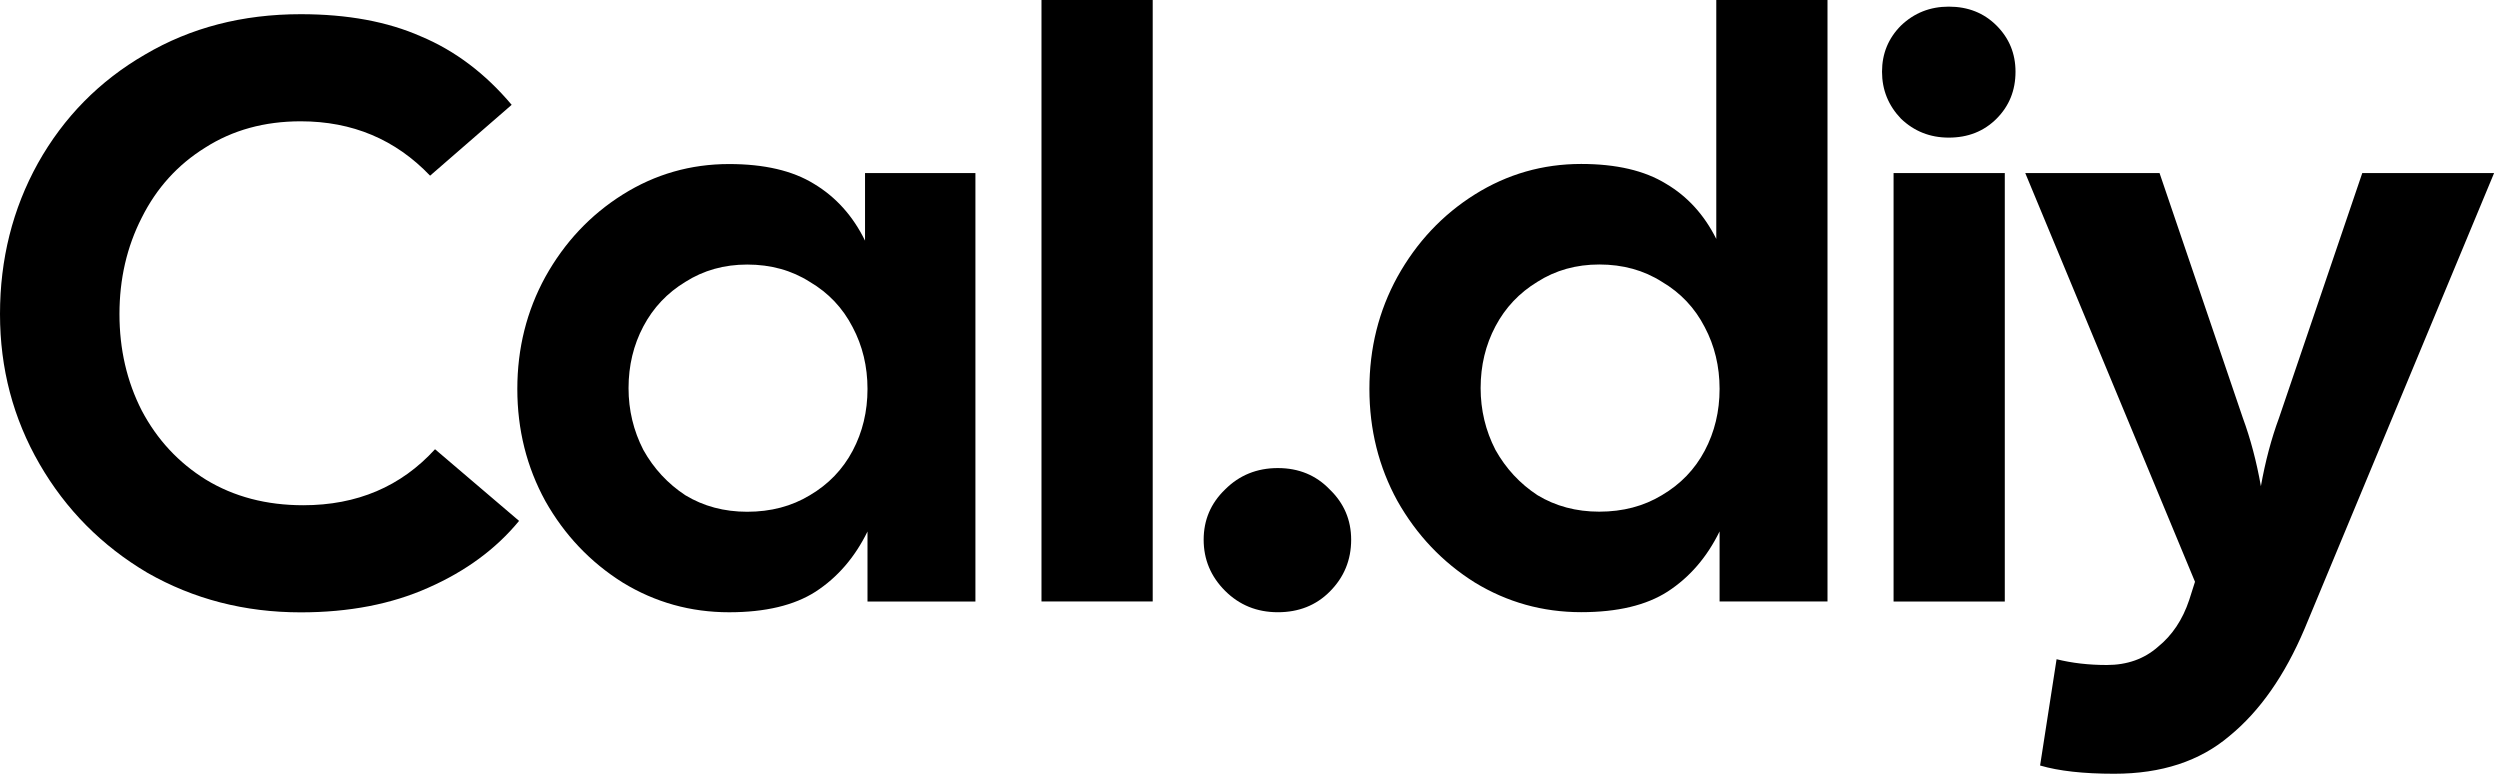
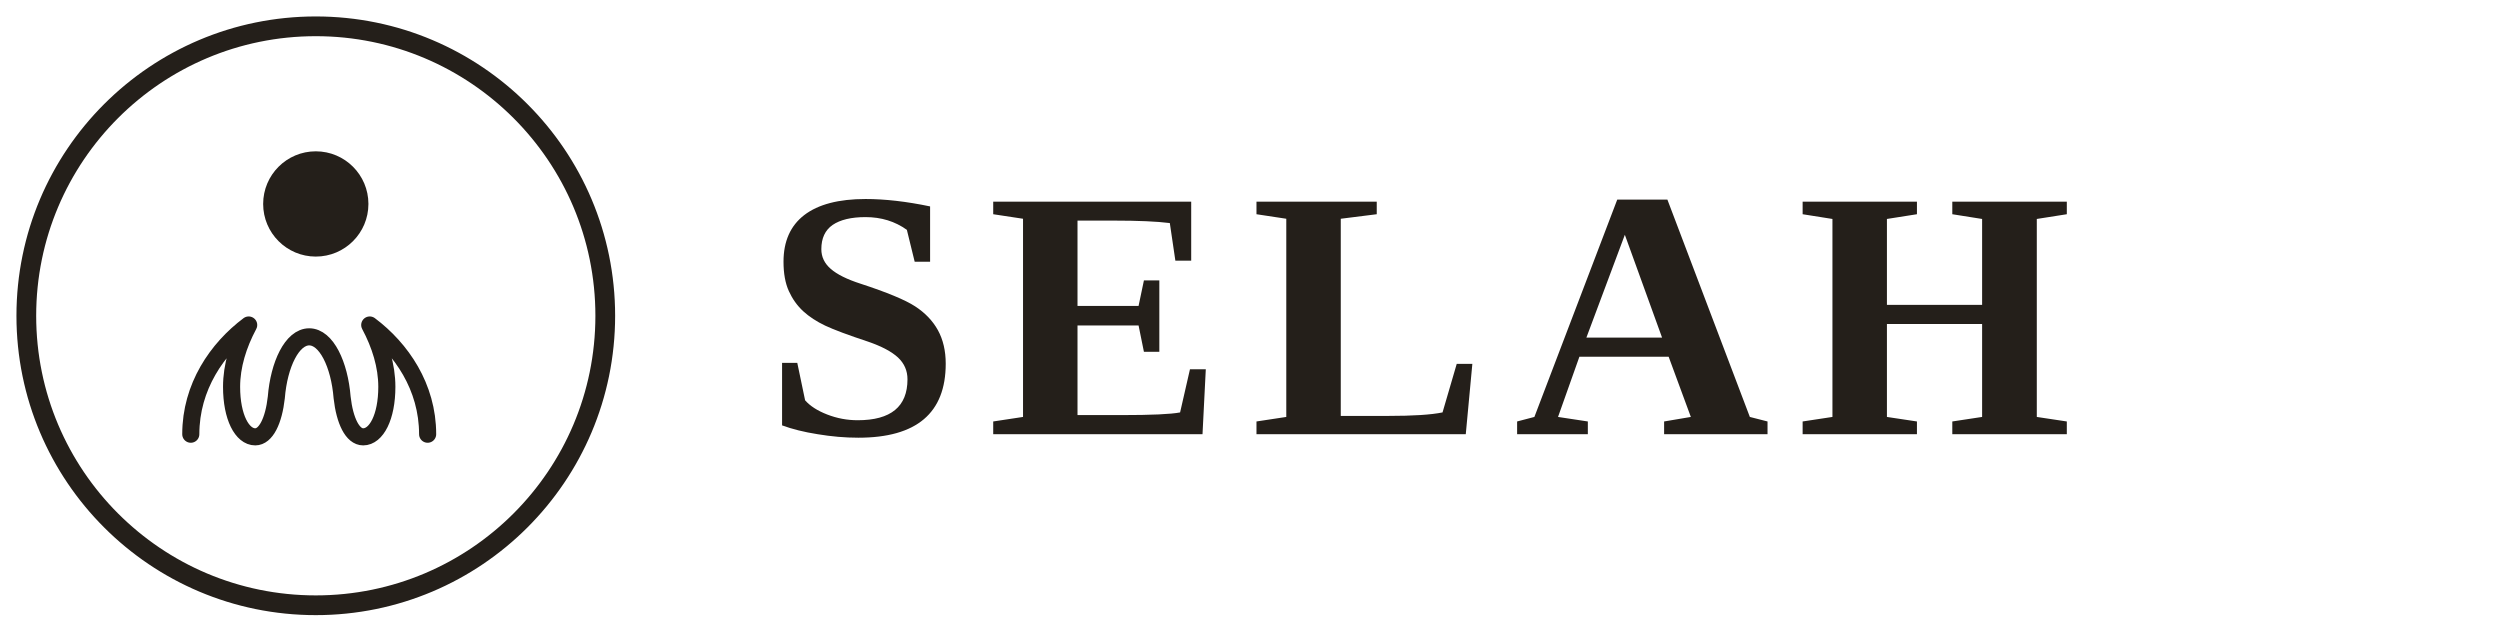
- <svg xmlns="http://www.w3.org/2000/svg" width="84" height="26" viewBox="0 0 84 26" fill="none">
-   <path d="M71.039 25.998C70.005 25.998 69.175 25.906 68.547 25.721L69.101 22.15C69.618 22.279 70.18 22.344 70.79 22.344C71.472 22.344 72.045 22.141 72.506 21.735C72.986 21.347 73.337 20.821 73.558 20.157L73.752 19.548L68.049 5.816H72.561L75.358 14.039C75.616 14.74 75.819 15.506 75.966 16.336C76.114 15.506 76.317 14.74 76.576 14.039L79.372 5.816H83.801L77.434 21.126C76.769 22.695 75.93 23.894 74.915 24.725C73.918 25.574 72.626 25.998 71.039 25.998Z" fill="#000000" />
-   <path d="M63.624 5.815H67.361V20.211H63.624V5.815ZM63.236 2.41C63.236 1.801 63.449 1.284 63.873 0.859C64.316 0.435 64.851 0.223 65.479 0.223C66.125 0.223 66.66 0.435 67.084 0.859C67.509 1.284 67.721 1.801 67.721 2.41C67.721 3.037 67.509 3.563 67.084 3.988C66.66 4.412 66.125 4.624 65.479 4.624C64.851 4.624 64.316 4.412 63.873 3.988C63.449 3.545 63.236 3.019 63.236 2.41Z" fill="#000000" />
-   <path d="M53.127 20.569C51.835 20.569 50.644 20.237 49.555 19.573C48.466 18.89 47.599 17.976 46.953 16.832C46.325 15.688 46.012 14.433 46.012 13.067C46.012 11.701 46.325 10.446 46.953 9.302C47.599 8.139 48.466 7.216 49.555 6.533C50.644 5.851 51.835 5.509 53.127 5.509C54.308 5.509 55.258 5.731 55.978 6.174C56.698 6.598 57.261 7.216 57.667 8.028V0H61.404V20.209H57.778V17.856C57.353 18.724 56.772 19.397 56.033 19.877C55.314 20.339 54.345 20.569 53.127 20.569ZM49.749 13.039C49.749 13.777 49.915 14.47 50.247 15.116C50.598 15.743 51.069 16.251 51.659 16.638C52.268 17.007 52.961 17.192 53.736 17.192C54.529 17.192 55.231 17.007 55.84 16.638C56.467 16.269 56.947 15.771 57.279 15.143C57.611 14.516 57.778 13.824 57.778 13.067C57.778 12.31 57.611 11.618 57.279 10.991C56.947 10.345 56.467 9.837 55.84 9.468C55.231 9.08 54.529 8.887 53.736 8.887C52.961 8.887 52.268 9.08 51.659 9.468C51.05 9.837 50.58 10.335 50.247 10.963C49.915 11.591 49.749 12.283 49.749 13.039Z" fill="#000000" />
-   <path d="M42.935 20.571C42.234 20.571 41.643 20.331 41.163 19.852C40.683 19.372 40.443 18.799 40.443 18.135C40.443 17.471 40.683 16.908 41.163 16.446C41.643 15.966 42.234 15.727 42.935 15.727C43.636 15.727 44.218 15.966 44.679 16.446C45.159 16.908 45.399 17.471 45.399 18.135C45.399 18.818 45.159 19.399 44.679 19.879C44.218 20.341 43.636 20.571 42.935 20.571Z" fill="#000000" />
-   <path d="M34.994 0H38.731V20.209H34.994V0Z" fill="#000000" />
-   <path d="M24.497 20.572C23.205 20.572 22.014 20.24 20.925 19.575C19.837 18.892 18.969 17.979 18.323 16.835C17.696 15.69 17.382 14.435 17.382 13.069C17.382 11.704 17.696 10.449 18.323 9.304C18.969 8.142 19.837 7.219 20.925 6.536C22.014 5.853 23.205 5.512 24.497 5.512C25.678 5.512 26.628 5.733 27.348 6.176C28.086 6.619 28.659 7.256 29.065 8.086V5.816H32.774V20.212H29.148V17.859C28.723 18.726 28.142 19.4 27.404 19.88C26.684 20.341 25.715 20.572 24.497 20.572ZM21.119 13.042C21.119 13.78 21.285 14.472 21.617 15.118C21.968 15.746 22.439 16.253 23.029 16.641C23.639 17.01 24.331 17.195 25.106 17.195C25.899 17.195 26.601 17.01 27.21 16.641C27.837 16.272 28.317 15.773 28.649 15.146C28.982 14.518 29.148 13.826 29.148 13.069C29.148 12.313 28.982 11.621 28.649 10.993C28.317 10.347 27.837 9.84 27.21 9.471C26.601 9.083 25.899 8.889 25.106 8.889C24.331 8.889 23.639 9.083 23.029 9.471C22.42 9.84 21.95 10.338 21.617 10.966C21.285 11.593 21.119 12.285 21.119 13.042Z" fill="#000000" />
-   <path d="M10.105 20.575C8.222 20.575 6.506 20.132 4.955 19.247C3.424 18.342 2.215 17.124 1.329 15.592C0.443 14.06 0 12.381 0 10.554C0 8.708 0.424 7.019 1.273 5.487C2.141 3.937 3.341 2.719 4.872 1.833C6.404 0.929 8.148 0.477 10.105 0.477C11.674 0.477 13.021 0.726 14.147 1.224C15.291 1.704 16.306 2.47 17.192 3.522L14.451 5.903C13.288 4.685 11.84 4.076 10.105 4.076C8.887 4.076 7.816 4.371 6.893 4.961C5.971 5.534 5.26 6.318 4.762 7.315C4.263 8.293 4.014 9.372 4.014 10.554C4.014 11.735 4.263 12.815 4.762 13.793C5.278 14.771 5.998 15.546 6.921 16.118C7.862 16.69 8.951 16.976 10.188 16.976C11.996 16.976 13.473 16.349 14.617 15.094L17.441 17.502C16.666 18.444 15.651 19.191 14.396 19.745C13.159 20.299 11.729 20.575 10.105 20.575Z" fill="#000000" />
+ <svg xmlns="http://www.w3.org/2000/svg" width="190" height="48" viewBox="0 0 190 48" fill="none">
+   <circle cx="24" cy="24" r="22" stroke="#241F1A" stroke-width="1.5" />
+   <circle cx="24" cy="15.5" r="4" fill="#241F1A" />
+   <path d="M14.5 33c0-3.6 2-6.5 4.4-8.3-.8 1.5-1.3 3.1-1.3 4.7 0 2.3.8 3.8 1.8 3.8.8 0 1.4-1.2 1.6-3 .2-2.5 1.2-4.6 2.5-4.6s2.3 2.1 2.5 4.6c.2 1.8.8 3 1.6 3 1 0 1.8-1.5 1.8-3.8 0-1.6-.5-3.2-1.3-4.7 2.4 1.8 4.4 4.7 4.4 8.3" stroke="#241F1A" stroke-width="1.3" stroke-linecap="round" stroke-linejoin="round" />
+   <text x="58" y="33" font-family="Georgia, 'Times New Roman', serif" font-size="27" font-weight="700" letter-spacing="2" fill="#241F1A">SELAH</text>
</svg>
